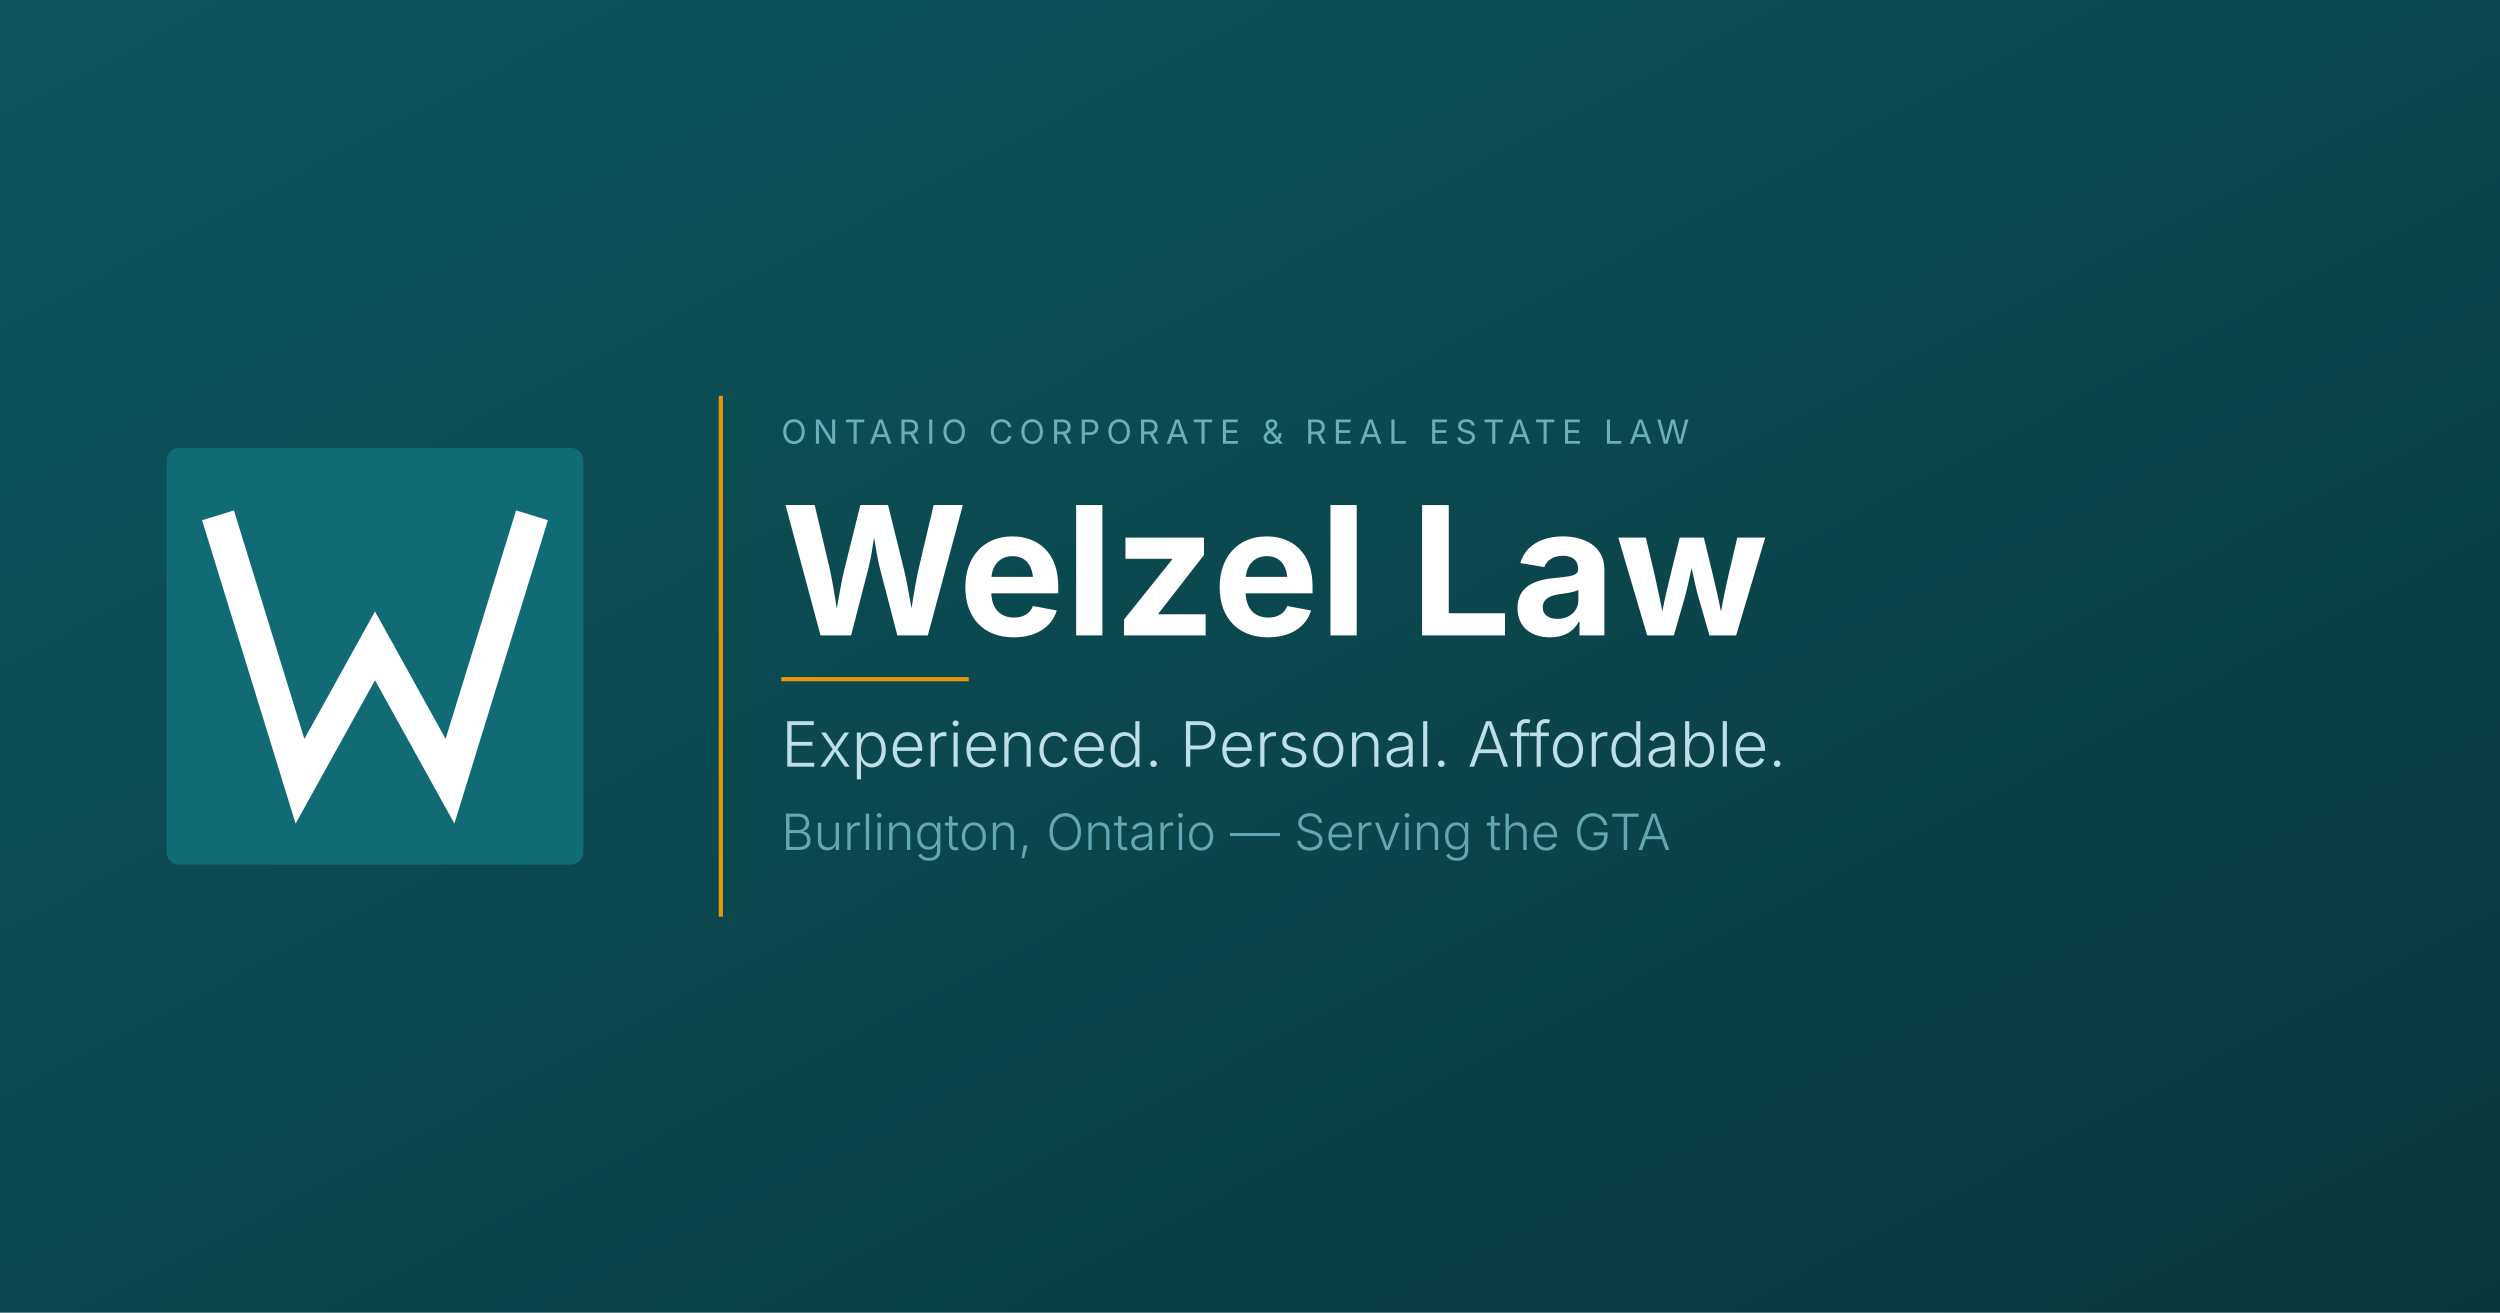
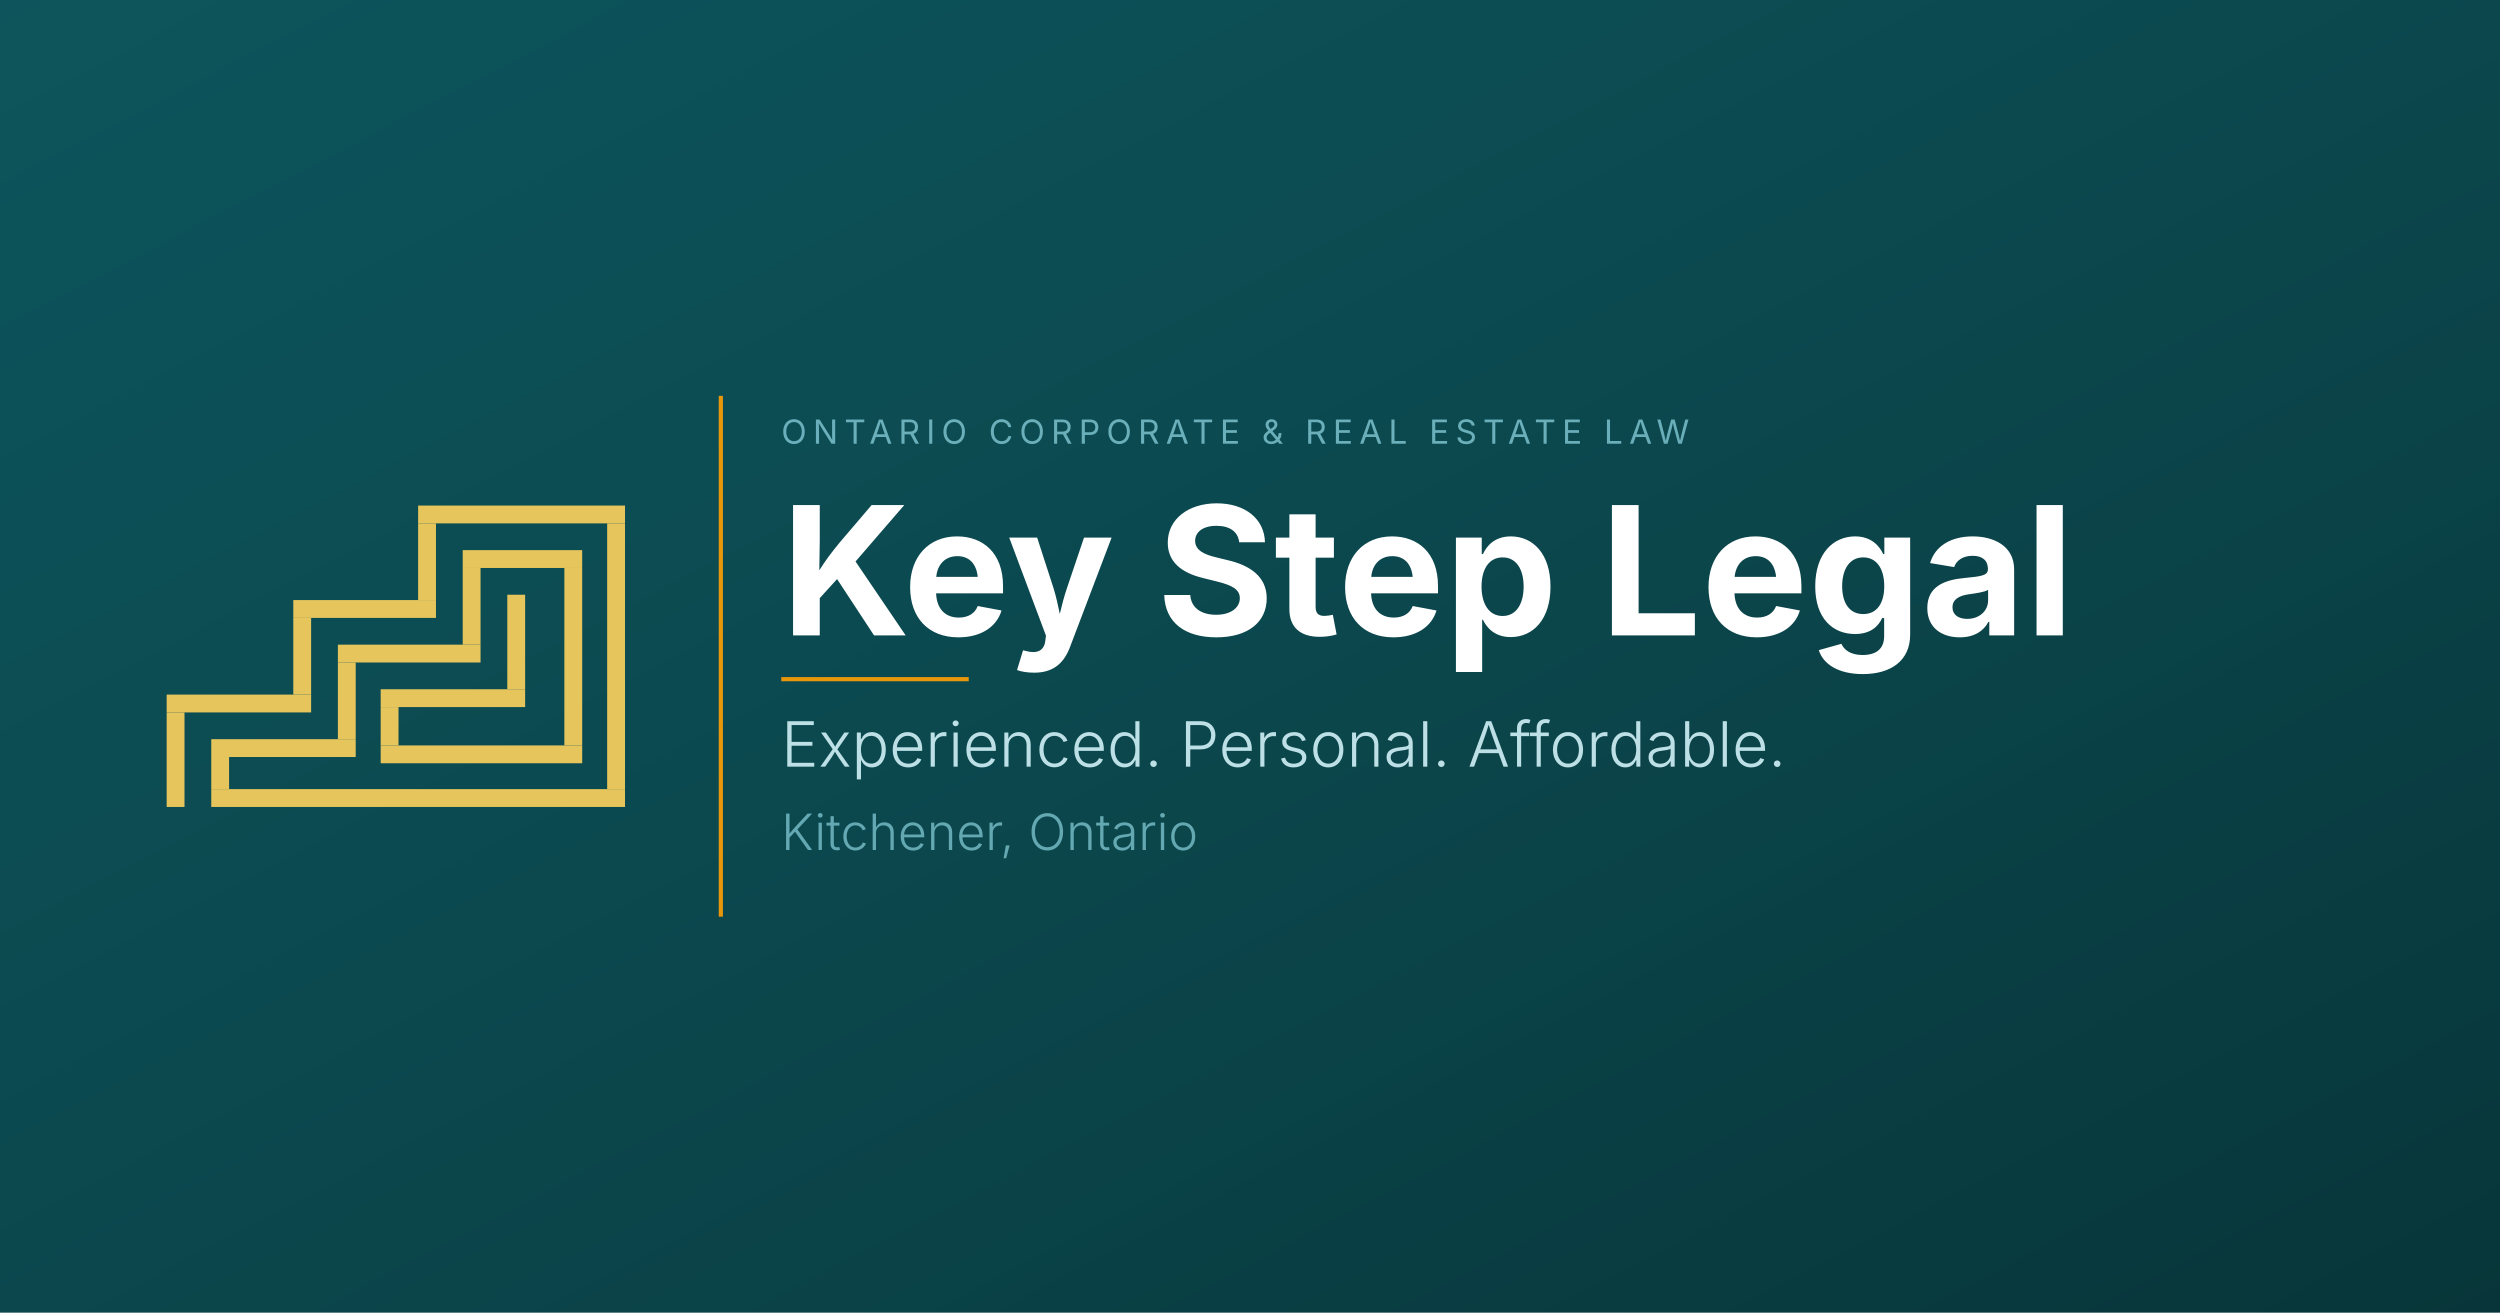
<svg xmlns="http://www.w3.org/2000/svg" viewBox="0 0 1200 630">
  <rect width="1200" height="630" fill="#0A4247" />
  <defs>
    <linearGradient id="bg" x1="0" y1="0" x2="1" y2="1">
      <stop offset="0%" stop-color="#116B75" stop-opacity="0.45" />
      <stop offset="100%" stop-color="#062D30" stop-opacity="0.6" />
    </linearGradient>
  </defs>
  <rect width="1200" height="630" fill="url(#bg)" />
-   <rect x="80" y="215" width="200" height="200" rx="6" fill="#116B75" />
-   <polyline points="107,255 144,375 180,310 216,375 253,255" fill="none" stroke="white" stroke-width="16" stroke-linecap="square" stroke-linejoin="miter" />
+   <g transform="translate(80 242.6654) scale(0.21401)" fill="#E6C65C">
+     <rect x="564" y="0" width="464" height="40" />
+     <rect x="664" y="100" width="268" height="40" />
+     <rect x="564" y="40" width="40" height="172" />
+     <rect x="284" y="212" width="320" height="40" />
+     <rect x="664" y="140" width="40" height="172" />
+     <rect x="384" y="312" width="320" height="40" />
+     <rect x="764" y="200" width="40" height="212" />
+     <rect x="284" y="252" width="40" height="172" />
+     <rect x="480" y="412" width="324" height="40" />
+     <rect x="0" y="424" width="324" height="40" />
+     <rect x="384" y="352" width="40" height="172" />
+     <rect x="892" y="140" width="40" height="398" />
+     <rect x="480" y="452" width="40" height="86" />
+     <rect x="100" y="524" width="324" height="40" />
+     <rect x="480" y="538" width="452" height="40" />
+     <rect x="988" y="40" width="40" height="596" />
+     <rect x="100" y="564" width="40" height="72" />
+     <rect x="0" y="464" width="40" height="212" />
+     <rect x="100" y="636" width="928" height="40" />
+   </g>
  <rect x="345" y="190" width="2" height="250" fill="#E8960A" />
  <text x="375" y="213" font-family="system-ui, -apple-system, sans-serif" font-size="16" font-weight="400" letter-spacing="3" fill="#82C8D4" opacity="0.8">ONTARIO CORPORATE &amp; REAL ESTATE LAW</text>
-   <text x="375" y="305" font-family="system-ui, -apple-system, sans-serif" font-size="86" font-weight="700" fill="white">Welzel Law</text>
+   <text x="375" y="305" font-family="system-ui, -apple-system, sans-serif" font-size="86" font-weight="700" fill="white">Key Step Legal</text>
  <rect x="375" y="325" width="90" height="2" fill="#E8960A" />
  <text x="375" y="368" font-family="system-ui, -apple-system, sans-serif" font-size="30" font-weight="300" fill="#BCE0E6">Experienced. Personal. Affordable.</text>
-   <text x="375" y="408" font-family="system-ui, -apple-system, sans-serif" font-size="24" font-weight="300" fill="#82C8D4" opacity="0.75">Burlington, Ontario — Serving the GTA</text>
+   <text x="375" y="408" font-family="system-ui, -apple-system, sans-serif" font-size="24" font-weight="300" fill="#82C8D4" opacity="0.75">Kitchener, Ontario</text>
</svg>
